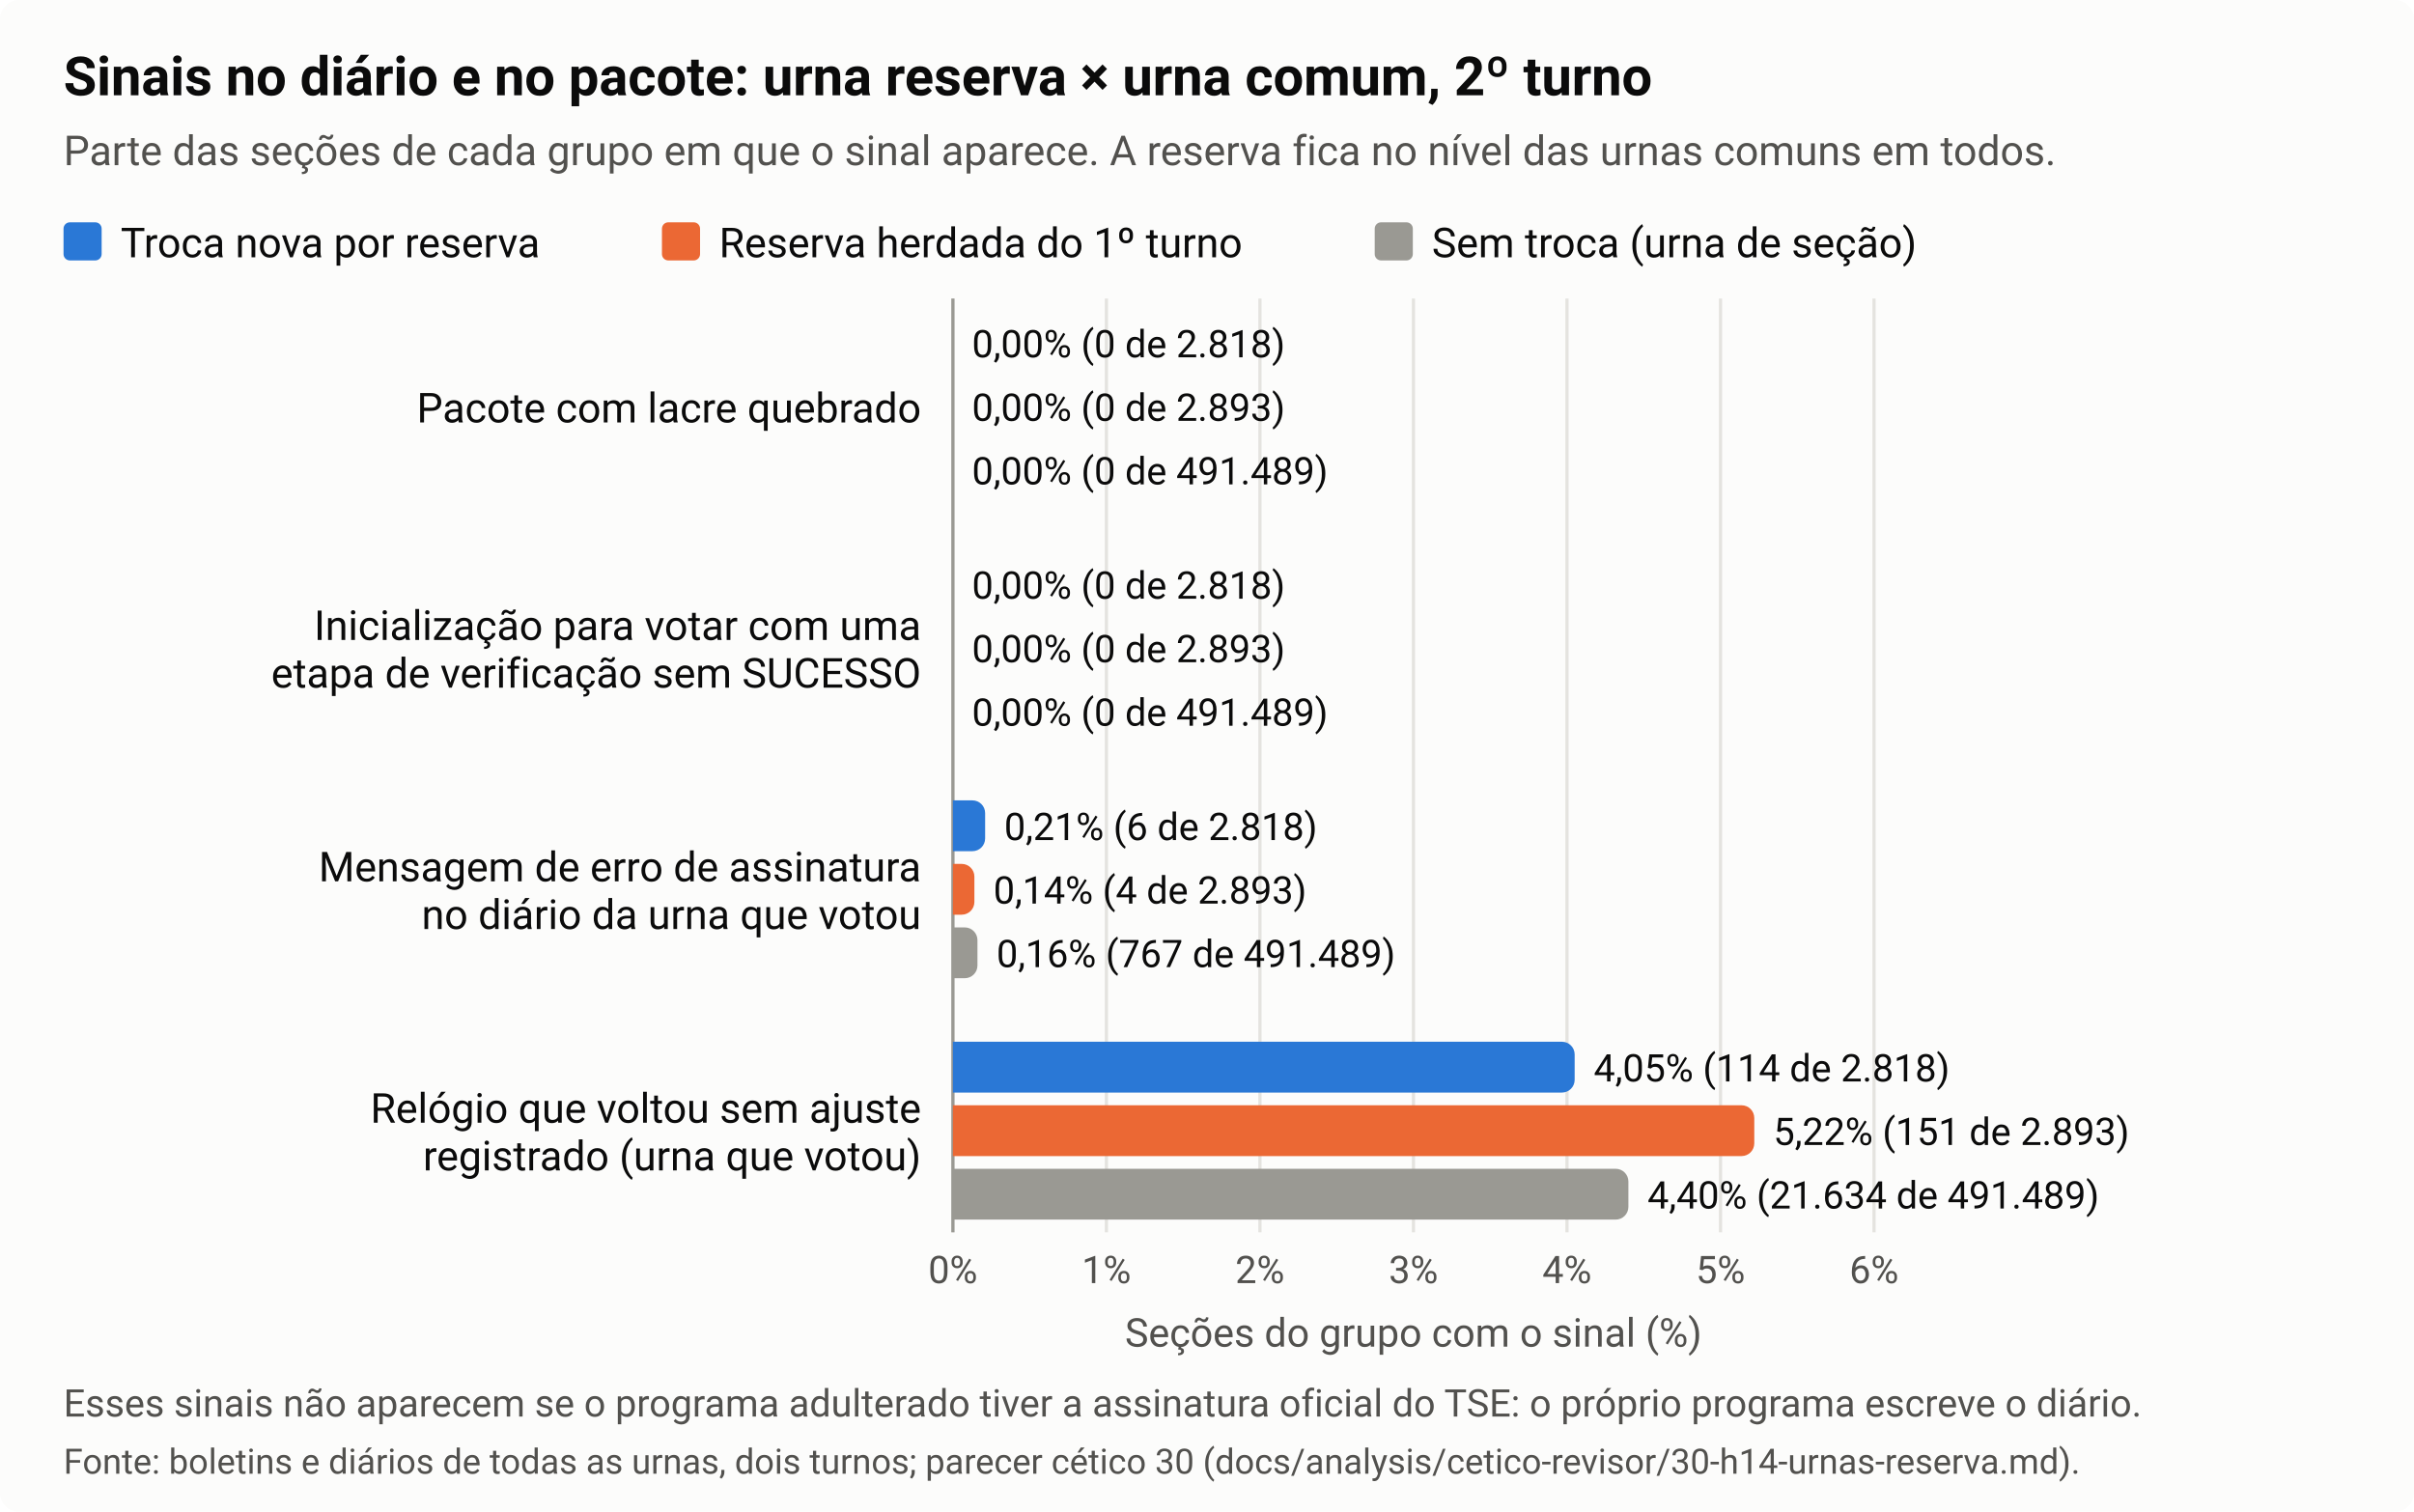
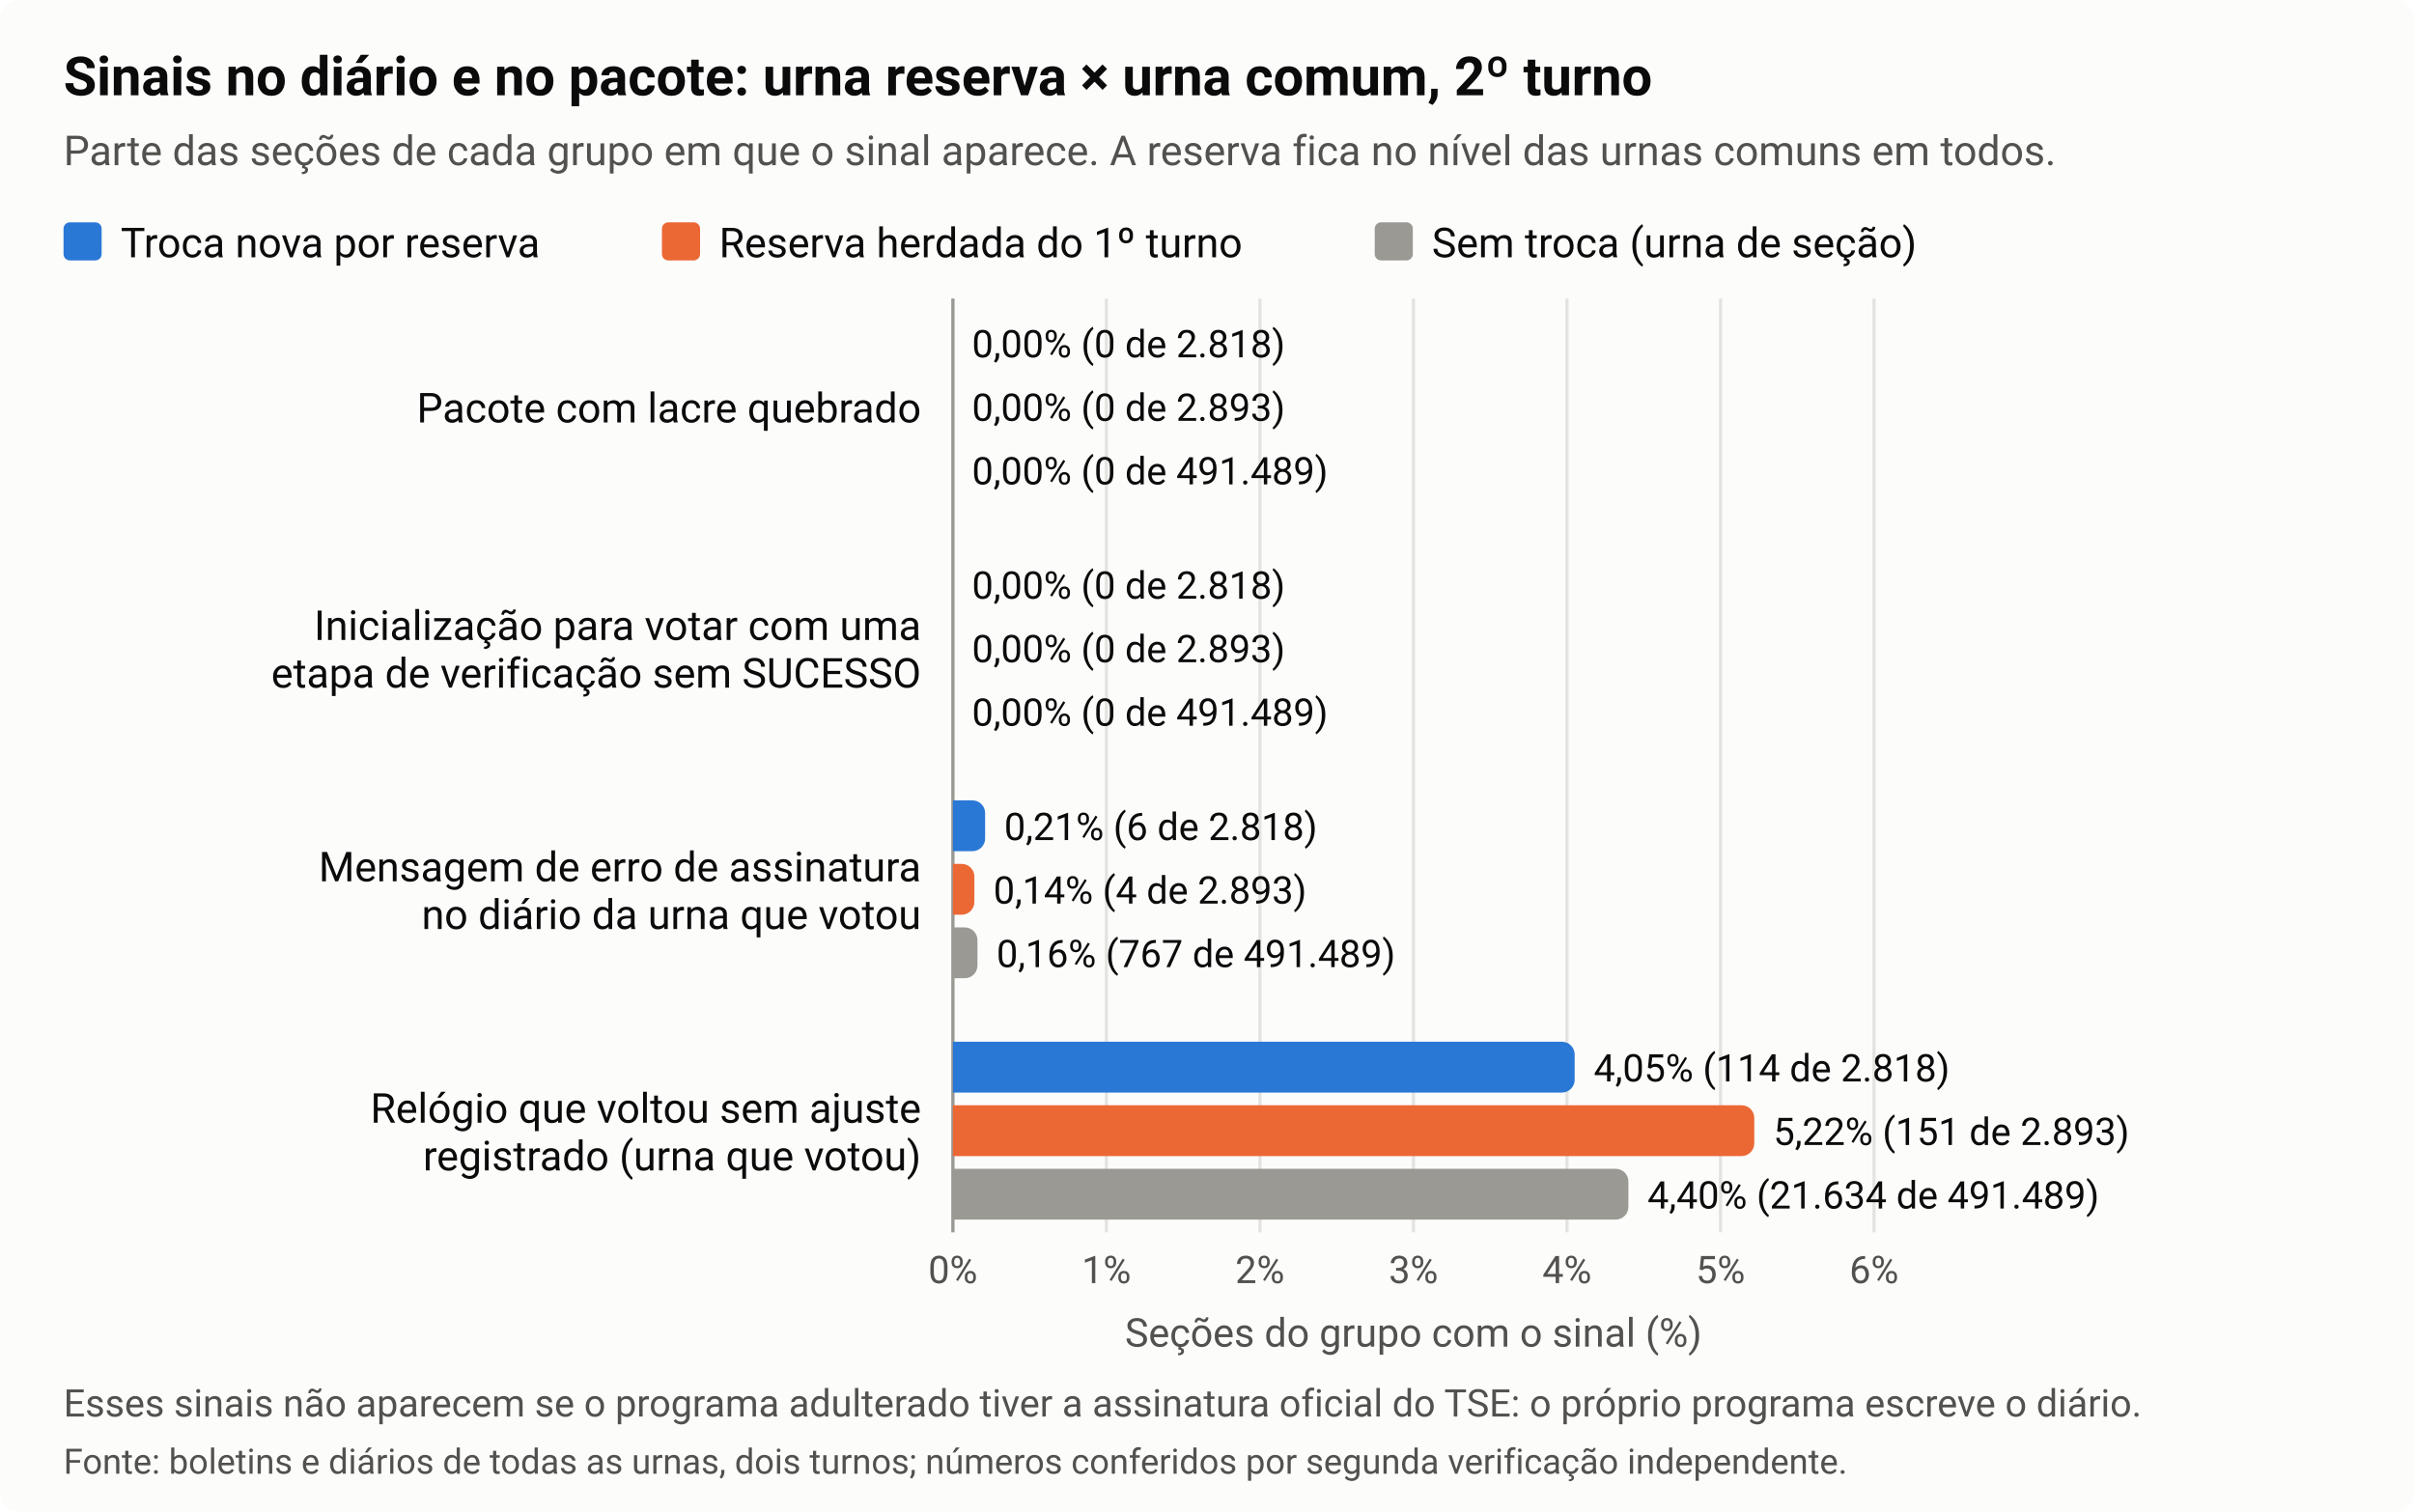
<svg xmlns="http://www.w3.org/2000/svg" viewBox="0 0 760 476" width="760" height="476" role="img" aria-labelledby="titulo desc">
  <style>
  .fundo{fill:#fcfcfb}.t1{fill:#0b0b0b}.t2{fill:#52514e}.grade{stroke:#e4e3df}.eixo{stroke:#9a9993}
  .s0{fill:#2a78d6}.s1{fill:#eb6834}.s2{fill:#9a9993}.liga{stroke:#9a9993}
  text{font-family:system-ui,-apple-system,'Segoe UI',Roboto,Arial,sans-serif}
  @media (prefers-color-scheme:dark){.fundo{fill:#1a1a19}.t1{fill:#f0efec}.t2{fill:#c3c2b7}.grade{stroke:#383835}.eixo{stroke:#6d6c66}.s0{fill:#3987e5}.s1{fill:#d95926}.s2{fill:#8a8984}.liga{stroke:#6d6c66}}
</style>
  <rect class="fundo" width="760" height="476" rx="6" />
  <text class="t1" x="20" y="30" font-size="17" font-weight="600">Sinais no diário e no pacote: urna reserva × urna comum, 2º turno</text>
  <text class="t2" x="20" y="52" font-size="13">Parte das seções de cada grupo em que o sinal aparece. A reserva fica no nível das urnas comuns em todos.</text>
  <rect class="s0" x="20" y="70" width="12" height="12" rx="2" />
  <text class="t1" x="38" y="81" font-size="13">Troca nova por reserva</text>
  <rect class="s1" x="208.4" y="70" width="12" height="12" rx="2" />
  <text class="t1" x="226.4" y="81" font-size="13">Reserva herdada do 1º turno</text>
  <rect class="s2" x="432.8" y="70" width="12" height="12" rx="2" />
  <text class="t1" x="450.8" y="81" font-size="13">Sem troca (urna de seção)</text>
  <line class="grade" x1="300" x2="300" y1="94" y2="388" stroke-width="1" />
  <text class="t2" x="300" y="404" font-size="12" text-anchor="middle">0%</text>
  <line class="grade" x1="348.333" x2="348.333" y1="94" y2="388" stroke-width="1" />
  <text class="t2" x="348.333" y="404" font-size="12" text-anchor="middle">1%</text>
  <line class="grade" x1="396.667" x2="396.667" y1="94" y2="388" stroke-width="1" />
  <text class="t2" x="396.667" y="404" font-size="12" text-anchor="middle">2%</text>
  <line class="grade" x1="445" x2="445" y1="94" y2="388" stroke-width="1" />
  <text class="t2" x="445" y="404" font-size="12" text-anchor="middle">3%</text>
  <line class="grade" x1="493.333" x2="493.333" y1="94" y2="388" stroke-width="1" />
  <text class="t2" x="493.333" y="404" font-size="12" text-anchor="middle">4%</text>
  <line class="grade" x1="541.667" x2="541.667" y1="94" y2="388" stroke-width="1" />
  <text class="t2" x="541.667" y="404" font-size="12" text-anchor="middle">5%</text>
  <line class="grade" x1="590" x2="590" y1="94" y2="388" stroke-width="1" />
  <text class="t2" x="590" y="404" font-size="12" text-anchor="middle">6%</text>
  <line class="eixo" x1="300" x2="300" y1="94" y2="388" stroke-width="1" />
  <text class="t1" x="290" y="133" font-size="13" text-anchor="end">Pacote com lacre quebrado</text>
  <text class="t1" x="306" y="112.5" font-size="12">0,00% (0 de 2.818)</text>
  <text class="t1" x="306" y="132.5" font-size="12">0,00% (0 de 2.893)</text>
  <text class="t1" x="306" y="152.5" font-size="12">0,00% (0 de 491.489)</text>
  <text class="t1" x="290" y="201.5" font-size="13" text-anchor="end">Inicialização para votar com uma</text>
  <text class="t1" x="290" y="216.5" font-size="13" text-anchor="end">etapa de verificação sem SUCESSO</text>
  <text class="t1" x="306" y="188.5" font-size="12">0,00% (0 de 2.818)</text>
  <text class="t1" x="306" y="208.5" font-size="12">0,00% (0 de 2.893)</text>
  <text class="t1" x="306" y="228.5" font-size="12">0,00% (0 de 491.489)</text>
  <text class="t1" x="290" y="277.5" font-size="13" text-anchor="end">Mensagem de erro de assinatura</text>
  <text class="t1" x="290" y="292.5" font-size="13" text-anchor="end">no diário da urna que votou</text>
  <path class="s0" d="M300,252h6.15a4,4 0 0 1 4,4v8a4,4 0 0 1 -4,4h-6.15z" />
  <text class="t1" x="316.15" y="264.5" font-size="12">0,21% (6 de 2.818)</text>
  <path class="s1" d="M300,272h2.767a4,4 0 0 1 4,4v8a4,4 0 0 1 -4,4h-2.767z" />
  <text class="t1" x="312.767" y="284.5" font-size="12">0,14% (4 de 2.893)</text>
  <path class="s2" d="M300,292h3.733a4,4 0 0 1 4,4v8a4,4 0 0 1 -4,4h-3.733z" />
  <text class="t1" x="313.733" y="304.5" font-size="12">0,16% (767 de 491.489)</text>
  <text class="t1" x="290" y="353.5" font-size="13" text-anchor="end">Relógio que voltou sem ajuste</text>
  <text class="t1" x="290" y="368.5" font-size="13" text-anchor="end">registrado (urna que votou)</text>
  <path class="s0" d="M300,328h191.75a4,4 0 0 1 4,4v8a4,4 0 0 1 -4,4h-191.75z" />
  <text class="t1" x="501.75" y="340.5" font-size="12">4,05% (114 de 2.818)</text>
  <path class="s1" d="M300,348h248.3a4,4 0 0 1 4,4v8a4,4 0 0 1 -4,4h-248.3z" />
  <text class="t1" x="558.3" y="360.5" font-size="12">5,22% (151 de 2.893)</text>
  <path class="s2" d="M300,368h208.667a4,4 0 0 1 4,4v8a4,4 0 0 1 -4,4h-208.667z" />
  <text class="t1" x="518.667" y="380.5" font-size="12">4,40% (21.634 de 491.489)</text>
  <text class="t2" x="445" y="424" font-size="12.5" text-anchor="middle">Seções do grupo com o sinal (%)</text>
  <text class="t2" x="20" y="446" font-size="12">Esses sinais não aparecem se o programa adulterado tiver a assinatura oficial do TSE: o próprio programa escreve o diário.</text>
-   <text class="t2" x="20" y="464" font-size="11">Fonte: boletins e diários de todas as urnas, dois turnos; parecer cético 30 (docs/analysis/cetico-revisor/30-h14-urnas-reserva.md).</text>
+   <text class="t2" x="20" y="464" font-size="11">Fonte: boletins e diários de todas as urnas, dois turnos; números conferidos por segunda verificação independente.</text>
</svg>
